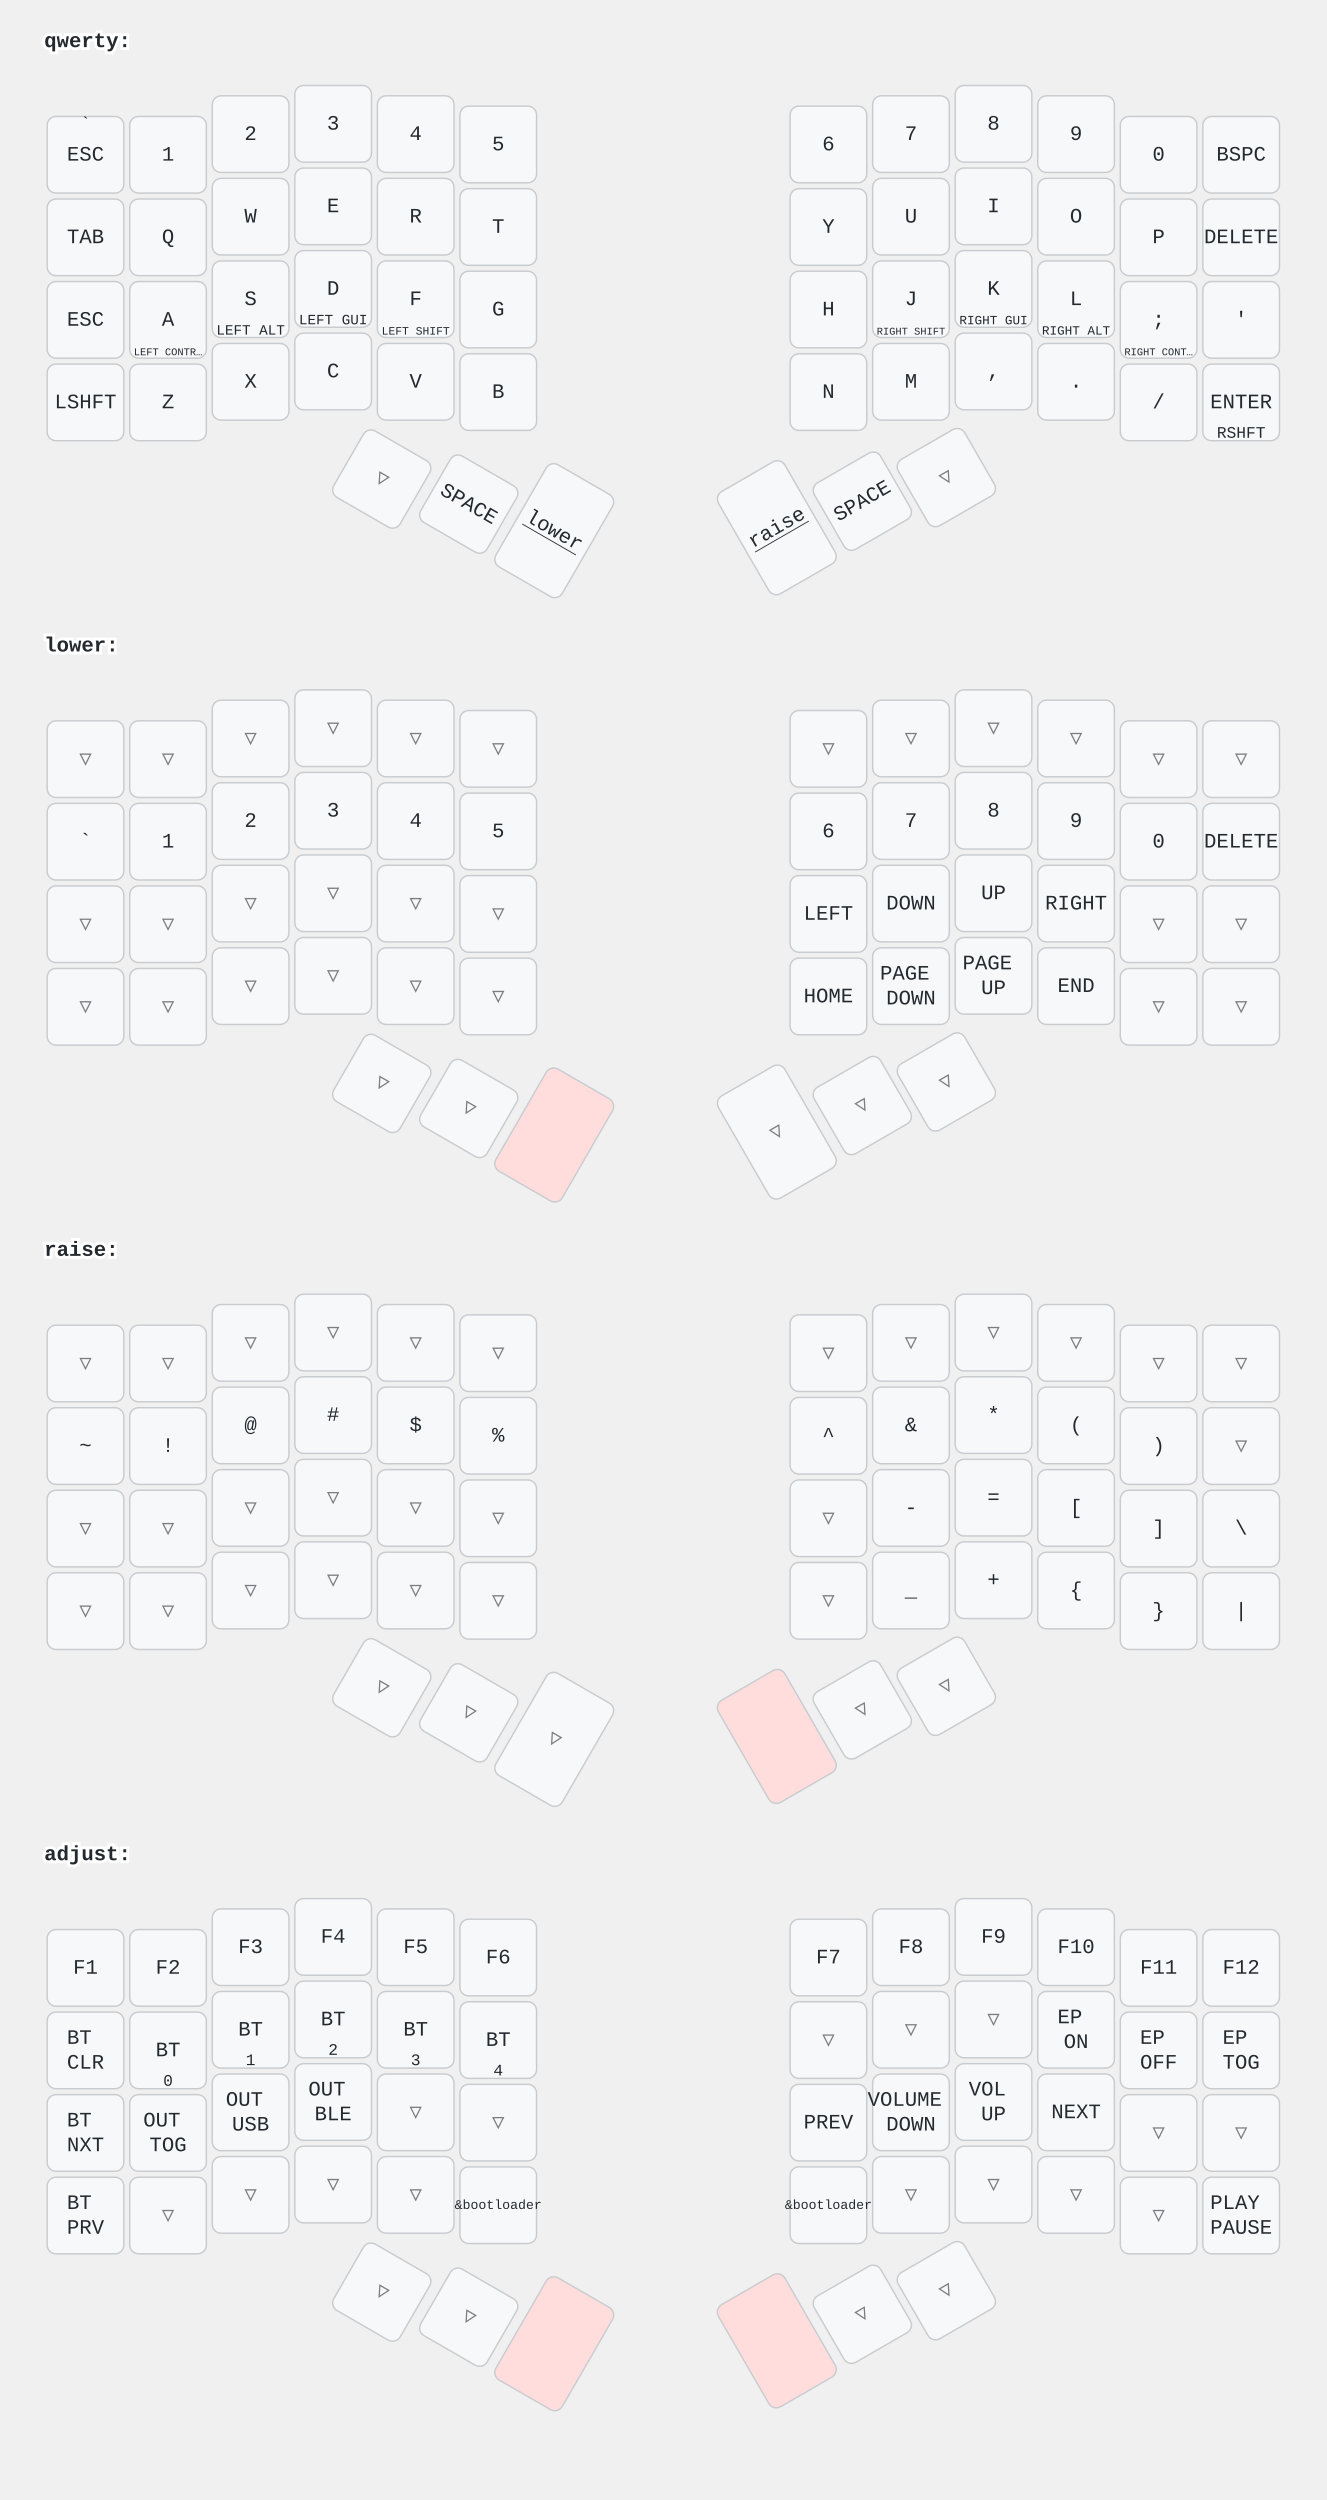
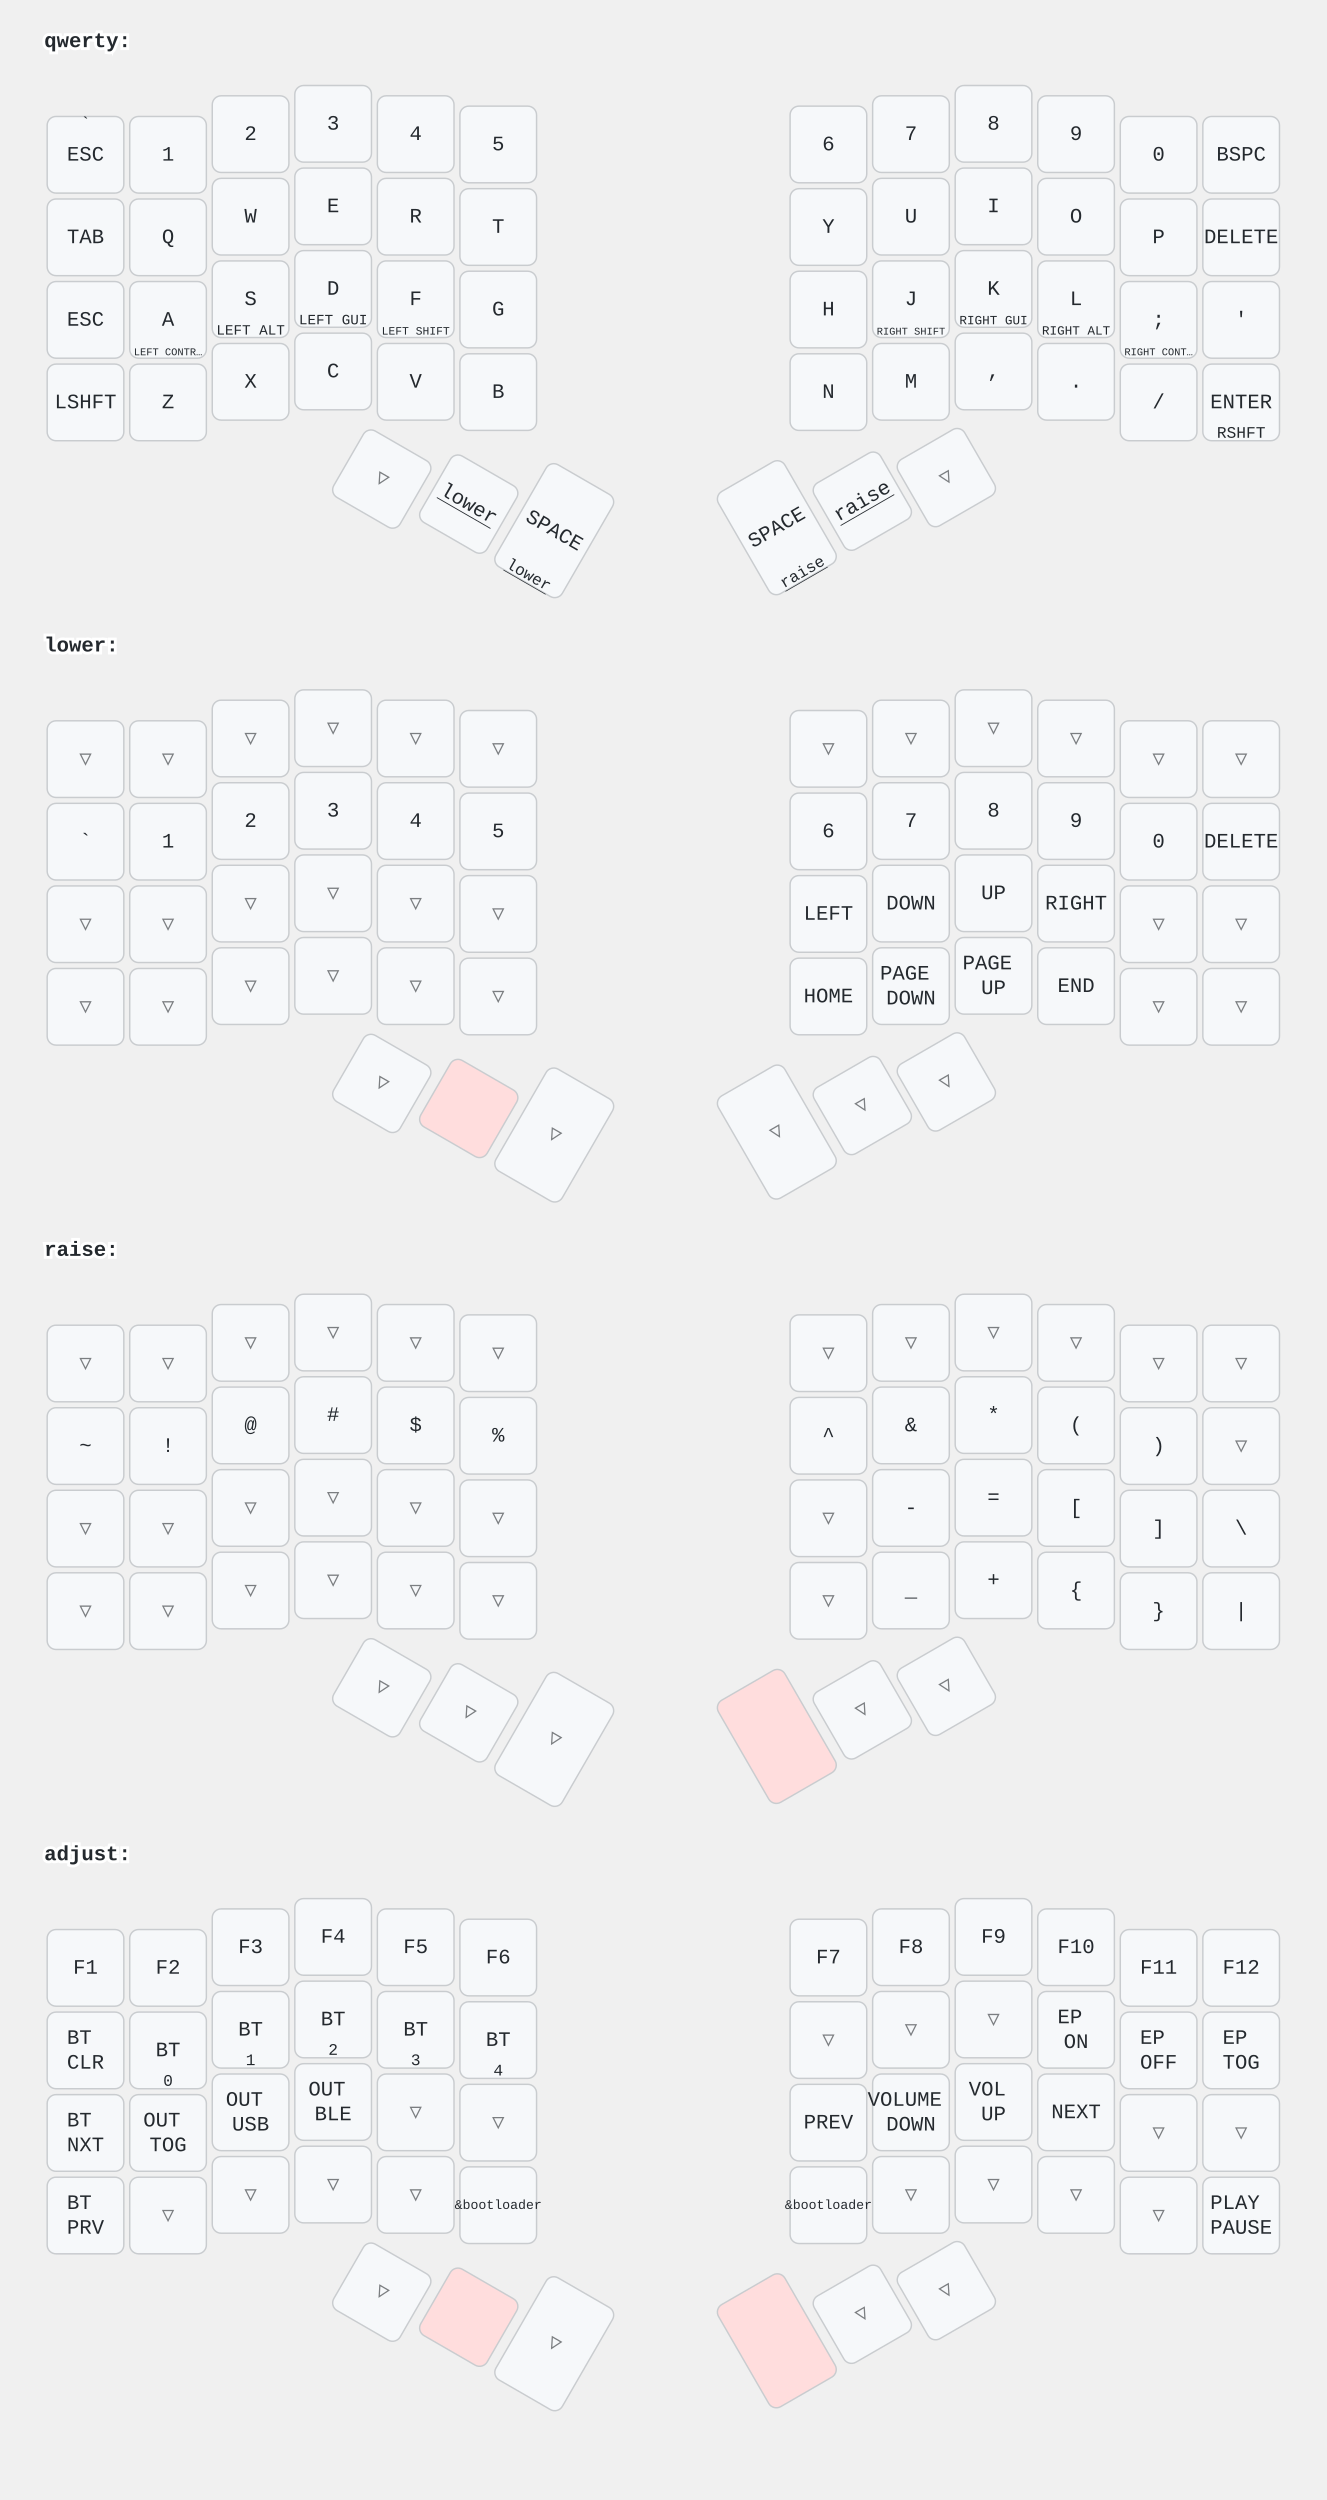
<svg xmlns="http://www.w3.org/2000/svg" width="900" height="1696" viewBox="0 0 900 1696" class="keymap">
  <style>/* inherit to force styles through use tags */
svg path {
    fill: inherit;
}

/* font and background color specifications */
svg.keymap {
    font-family: SFMono-Regular,Consolas,Liberation Mono,Menlo,monospace;
    font-size: 14px;
    font-kerning: normal;
    text-rendering: optimizeLegibility;
    fill: #24292e;
}

/* default key styling */
rect.key {
    fill: #f6f8fa;
}

rect.key, rect.combo {
    stroke: #c9cccf;
    stroke-width: 1;
}

/* default key side styling, only used is draw_key_sides is set */
rect.side {
    filter: brightness(90%);
}

/* color accent for combo boxes */
rect.combo, rect.combo-separate {
    fill: #cdf;
}

/* color accent for held keys */
rect.held, rect.combo.held {
    fill: #fdd;
}

/* color accent for ghost (optional) keys */
rect.ghost, rect.combo.ghost {
    stroke-dasharray: 4, 4;
    stroke-width: 2;
}

text {
    text-anchor: middle;
    dominant-baseline: middle;
}

/* styling for layer labels */
text.label {
    font-weight: bold;
    text-anchor: start;
    stroke: white;
    stroke-width: 4;
    paint-order: stroke;
}

/* styling for optional footer */
text.footer {
    text-anchor: end;
    dominant-baseline: auto;
    stroke: white;
    stroke-width: 4;
    paint-order: stroke;
}

/* styling for combo tap, and key non-tap label text */
text.combo, text.hold, text.shifted, text.left, text.right {
    font-size: 11px;
}

text.hold {
    text-anchor: middle;
    dominant-baseline: auto;
}

text.shifted {
    text-anchor: middle;
    dominant-baseline: hanging;
}

text.left {
    text-anchor: start;
}

text.right {
    text-anchor: end;
}

text.layer-activator {
    text-decoration: underline;
}

/* styling for hold/shifted label text in combo box */
text.combo.hold, text.combo.shifted, text.combo.left, text.combo.right {
    font-size: 8px;
}

/* lighter symbol for transparent keys */
text.trans {
    fill: #7b7e81;
}

/* styling for combo dendrons */
path.combo {
    stroke-width: 1;
    stroke: gray;
    fill: none;
}

/* Start Tabler Icons Cleanup */
/* cannot use height/width with glyphs */
.icon-tabler &gt; path {
    fill: inherit;
    stroke: inherit;
    stroke-width: 2;
}
/* hide tabler's default box */
.icon-tabler &gt; path[stroke="none"][fill="none"] {
    visibility: hidden;
}
/* End Tabler Icons Cleanup */
</style>
  <g transform="translate(30, 0)" class="layer-qwerty">
    <text x="0" y="28" class="label" id="qwerty">qwerty:</text>
    <g transform="translate(0, 56)">
      <g transform="translate(28, 49)" class="key keypos-0">
        <rect rx="6" ry="6" x="-26" y="-26" width="52" height="52" class="key" />
        <text x="0" y="0" class="key tap">ESC</text>
        <text x="0" y="-24" class="key shifted">`</text>
      </g>
      <g transform="translate(84, 49)" class="key keypos-1">
        <rect rx="6" ry="6" x="-26" y="-26" width="52" height="52" class="key" />
        <text x="0" y="0" class="key tap">1</text>
      </g>
      <g transform="translate(140, 35)" class="key keypos-2">
        <rect rx="6" ry="6" x="-26" y="-26" width="52" height="52" class="key" />
        <text x="0" y="0" class="key tap">2</text>
      </g>
      <g transform="translate(196, 28)" class="key keypos-3">
        <rect rx="6" ry="6" x="-26" y="-26" width="52" height="52" class="key" />
        <text x="0" y="0" class="key tap">3</text>
      </g>
      <g transform="translate(252, 35)" class="key keypos-4">
        <rect rx="6" ry="6" x="-26" y="-26" width="52" height="52" class="key" />
        <text x="0" y="0" class="key tap">4</text>
      </g>
      <g transform="translate(308, 42)" class="key keypos-5">
        <rect rx="6" ry="6" x="-26" y="-26" width="52" height="52" class="key" />
        <text x="0" y="0" class="key tap">5</text>
      </g>
      <g transform="translate(532, 42)" class="key keypos-6">
        <rect rx="6" ry="6" x="-26" y="-26" width="52" height="52" class="key" />
        <text x="0" y="0" class="key tap">6</text>
      </g>
      <g transform="translate(588, 35)" class="key keypos-7">
        <rect rx="6" ry="6" x="-26" y="-26" width="52" height="52" class="key" />
        <text x="0" y="0" class="key tap">7</text>
      </g>
      <g transform="translate(644, 28)" class="key keypos-8">
        <rect rx="6" ry="6" x="-26" y="-26" width="52" height="52" class="key" />
        <text x="0" y="0" class="key tap">8</text>
      </g>
      <g transform="translate(700, 35)" class="key keypos-9">
        <rect rx="6" ry="6" x="-26" y="-26" width="52" height="52" class="key" />
        <text x="0" y="0" class="key tap">9</text>
      </g>
      <g transform="translate(756, 49)" class="key keypos-10">
        <rect rx="6" ry="6" x="-26" y="-26" width="52" height="52" class="key" />
        <text x="0" y="0" class="key tap">0</text>
      </g>
      <g transform="translate(812, 49)" class="key keypos-11">
        <rect rx="6" ry="6" x="-26" y="-26" width="52" height="52" class="key" />
        <text x="0" y="0" class="key tap">BSPC</text>
      </g>
      <g transform="translate(28, 105)" class="key keypos-12">
        <rect rx="6" ry="6" x="-26" y="-26" width="52" height="52" class="key" />
        <text x="0" y="0" class="key tap">TAB</text>
      </g>
      <g transform="translate(84, 105)" class="key keypos-13">
        <rect rx="6" ry="6" x="-26" y="-26" width="52" height="52" class="key" />
        <text x="0" y="0" class="key tap">Q</text>
      </g>
      <g transform="translate(140, 91)" class="key keypos-14">
        <rect rx="6" ry="6" x="-26" y="-26" width="52" height="52" class="key" />
        <text x="0" y="0" class="key tap">W</text>
      </g>
      <g transform="translate(196, 84)" class="key keypos-15">
        <rect rx="6" ry="6" x="-26" y="-26" width="52" height="52" class="key" />
        <text x="0" y="0" class="key tap">E</text>
      </g>
      <g transform="translate(252, 91)" class="key keypos-16">
        <rect rx="6" ry="6" x="-26" y="-26" width="52" height="52" class="key" />
        <text x="0" y="0" class="key tap">R</text>
      </g>
      <g transform="translate(308, 98)" class="key keypos-17">
        <rect rx="6" ry="6" x="-26" y="-26" width="52" height="52" class="key" />
        <text x="0" y="0" class="key tap">T</text>
      </g>
      <g transform="translate(532, 98)" class="key keypos-18">
        <rect rx="6" ry="6" x="-26" y="-26" width="52" height="52" class="key" />
        <text x="0" y="0" class="key tap">Y</text>
      </g>
      <g transform="translate(588, 91)" class="key keypos-19">
        <rect rx="6" ry="6" x="-26" y="-26" width="52" height="52" class="key" />
        <text x="0" y="0" class="key tap">U</text>
      </g>
      <g transform="translate(644, 84)" class="key keypos-20">
        <rect rx="6" ry="6" x="-26" y="-26" width="52" height="52" class="key" />
        <text x="0" y="0" class="key tap">I</text>
      </g>
      <g transform="translate(700, 91)" class="key keypos-21">
        <rect rx="6" ry="6" x="-26" y="-26" width="52" height="52" class="key" />
        <text x="0" y="0" class="key tap">O</text>
      </g>
      <g transform="translate(756, 105)" class="key keypos-22">
        <rect rx="6" ry="6" x="-26" y="-26" width="52" height="52" class="key" />
        <text x="0" y="0" class="key tap">P</text>
      </g>
      <g transform="translate(812, 105)" class="key keypos-23">
        <rect rx="6" ry="6" x="-26" y="-26" width="52" height="52" class="key" />
        <text x="0" y="0" class="key tap">DELETE</text>
      </g>
      <g transform="translate(28, 161)" class="key keypos-24">
        <rect rx="6" ry="6" x="-26" y="-26" width="52" height="52" class="key" />
        <text x="0" y="0" class="key tap">ESC</text>
      </g>
      <g transform="translate(84, 161)" class="key keypos-25">
        <rect rx="6" ry="6" x="-26" y="-26" width="52" height="52" class="key" />
        <text x="0" y="0" class="key tap">A</text>
        <text x="0" y="24" class="key hold">
          <tspan style="font-size: 64%">LEFT CONTR…</tspan>
        </text>
      </g>
      <g transform="translate(140, 147)" class="key keypos-26">
        <rect rx="6" ry="6" x="-26" y="-26" width="52" height="52" class="key" />
        <text x="0" y="0" class="key tap">S</text>
        <text x="0" y="24" class="key hold">
          <tspan style="font-size: 88%">LEFT ALT</tspan>
        </text>
      </g>
      <g transform="translate(196, 140)" class="key keypos-27">
        <rect rx="6" ry="6" x="-26" y="-26" width="52" height="52" class="key" />
        <text x="0" y="0" class="key tap">D</text>
        <text x="0" y="24" class="key hold">
          <tspan style="font-size: 88%">LEFT GUI</tspan>
        </text>
      </g>
      <g transform="translate(252, 147)" class="key keypos-28">
        <rect rx="6" ry="6" x="-26" y="-26" width="52" height="52" class="key" />
        <text x="0" y="0" class="key tap">F</text>
        <text x="0" y="24" class="key hold">
          <tspan style="font-size: 70%">LEFT SHIFT</tspan>
        </text>
      </g>
      <g transform="translate(308, 154)" class="key keypos-29">
        <rect rx="6" ry="6" x="-26" y="-26" width="52" height="52" class="key" />
        <text x="0" y="0" class="key tap">G</text>
      </g>
      <g transform="translate(532, 154)" class="key keypos-30">
        <rect rx="6" ry="6" x="-26" y="-26" width="52" height="52" class="key" />
        <text x="0" y="0" class="key tap">H</text>
      </g>
      <g transform="translate(588, 147)" class="key keypos-31">
        <rect rx="6" ry="6" x="-26" y="-26" width="52" height="52" class="key" />
        <text x="0" y="0" class="key tap">J</text>
        <text x="0" y="24" class="key hold">
          <tspan style="font-size: 64%">RIGHT SHIFT</tspan>
        </text>
      </g>
      <g transform="translate(644, 140)" class="key keypos-32">
        <rect rx="6" ry="6" x="-26" y="-26" width="52" height="52" class="key" />
        <text x="0" y="0" class="key tap">K</text>
        <text x="0" y="24" class="key hold">
          <tspan style="font-size: 78%">RIGHT GUI</tspan>
        </text>
      </g>
      <g transform="translate(700, 147)" class="key keypos-33">
        <rect rx="6" ry="6" x="-26" y="-26" width="52" height="52" class="key" />
        <text x="0" y="0" class="key tap">L</text>
        <text x="0" y="24" class="key hold">
          <tspan style="font-size: 78%">RIGHT ALT</tspan>
        </text>
      </g>
      <g transform="translate(756, 161)" class="key keypos-34">
        <rect rx="6" ry="6" x="-26" y="-26" width="52" height="52" class="key" />
        <text x="0" y="0" class="key tap">;</text>
        <text x="0" y="24" class="key hold">
          <tspan style="font-size: 64%">RIGHT CONT…</tspan>
        </text>
      </g>
      <g transform="translate(812, 161)" class="key keypos-35">
        <rect rx="6" ry="6" x="-26" y="-26" width="52" height="52" class="key" />
        <text x="0" y="0" class="key tap">'</text>
      </g>
      <g transform="translate(28, 217)" class="key keypos-36">
        <rect rx="6" ry="6" x="-26" y="-26" width="52" height="52" class="key" />
        <text x="0" y="0" class="key tap">LSHFT</text>
      </g>
      <g transform="translate(84, 217)" class="key keypos-37">
        <rect rx="6" ry="6" x="-26" y="-26" width="52" height="52" class="key" />
        <text x="0" y="0" class="key tap">Z</text>
      </g>
      <g transform="translate(140, 203)" class="key keypos-38">
        <rect rx="6" ry="6" x="-26" y="-26" width="52" height="52" class="key" />
        <text x="0" y="0" class="key tap">X</text>
      </g>
      <g transform="translate(196, 196)" class="key keypos-39">
        <rect rx="6" ry="6" x="-26" y="-26" width="52" height="52" class="key" />
        <text x="0" y="0" class="key tap">C</text>
      </g>
      <g transform="translate(252, 203)" class="key keypos-40">
        <rect rx="6" ry="6" x="-26" y="-26" width="52" height="52" class="key" />
        <text x="0" y="0" class="key tap">V</text>
      </g>
      <g transform="translate(308, 210)" class="key keypos-41">
        <rect rx="6" ry="6" x="-26" y="-26" width="52" height="52" class="key" />
        <text x="0" y="0" class="key tap">B</text>
      </g>
      <g transform="translate(532, 210)" class="key keypos-42">
        <rect rx="6" ry="6" x="-26" y="-26" width="52" height="52" class="key" />
        <text x="0" y="0" class="key tap">N</text>
      </g>
      <g transform="translate(588, 203)" class="key keypos-43">
        <rect rx="6" ry="6" x="-26" y="-26" width="52" height="52" class="key" />
        <text x="0" y="0" class="key tap">M</text>
      </g>
      <g transform="translate(644, 196)" class="key keypos-44">
        <rect rx="6" ry="6" x="-26" y="-26" width="52" height="52" class="key" />
        <text x="0" y="0" class="key tap">,</text>
      </g>
      <g transform="translate(700, 203)" class="key keypos-45">
        <rect rx="6" ry="6" x="-26" y="-26" width="52" height="52" class="key" />
        <text x="0" y="0" class="key tap">.</text>
      </g>
      <g transform="translate(756, 217)" class="key keypos-46">
        <rect rx="6" ry="6" x="-26" y="-26" width="52" height="52" class="key" />
        <text x="0" y="0" class="key tap">/</text>
      </g>
      <g transform="translate(812, 217)" class="key keypos-47">
        <rect rx="6" ry="6" x="-26" y="-26" width="52" height="52" class="key" />
        <text x="0" y="0" class="key tap">ENTER</text>
        <text x="0" y="24" class="key hold">RSHFT</text>
      </g>
      <g transform="translate(229, 269) rotate(30.0)" class="key trans keypos-48">
        <rect rx="6" ry="6" x="-26" y="-26" width="52" height="52" class="key trans" />
        <text x="0" y="0" class="key trans tap">▽</text>
      </g>
      <g transform="translate(288, 286) rotate(30.0)" class="key keypos-49">
        <rect rx="6" ry="6" x="-26" y="-26" width="52" height="52" class="key" />
-         <text x="0" y="0" class="key tap">SPACE</text>
-       </g>
-       <g transform="translate(346, 304) rotate(30.0)" class="key keypos-50">
-         <rect rx="6" ry="6" x="-26" y="-40" width="52" height="80" class="key" />
        <a href="#lower">
          <text x="0" y="0" class="key tap layer-activator">lower</text>
        </a>
      </g>
+       <g transform="translate(346, 304) rotate(30.0)" class="key keypos-50">
+         <rect rx="6" ry="6" x="-26" y="-40" width="52" height="80" class="key" />
+         <text x="0" y="0" class="key tap">SPACE</text>
+         <a href="#lower">
+           <text x="0" y="38" class="key hold layer-activator">lower</text>
+         </a>
+       </g>
      <g transform="translate(497, 302) rotate(-30.0)" class="key keypos-51">
        <rect rx="6" ry="6" x="-26" y="-40" width="52" height="80" class="key" />
+         <text x="0" y="0" class="key tap">SPACE</text>
+         <a href="#raise">
+           <text x="0" y="38" class="key hold layer-activator">raise</text>
+         </a>
+       </g>
+       <g transform="translate(555, 284) rotate(-30.0)" class="key keypos-52">
+         <rect rx="6" ry="6" x="-26" y="-26" width="52" height="52" class="key" />
        <a href="#raise">
          <text x="0" y="0" class="key tap layer-activator">raise</text>
        </a>
-       </g>
-       <g transform="translate(555, 284) rotate(-30.0)" class="key keypos-52">
-         <rect rx="6" ry="6" x="-26" y="-26" width="52" height="52" class="key" />
-         <text x="0" y="0" class="key tap">SPACE</text>
      </g>
      <g transform="translate(612, 268) rotate(-30.0)" class="key trans keypos-53">
        <rect rx="6" ry="6" x="-26" y="-26" width="52" height="52" class="key trans" />
        <text x="0" y="0" class="key trans tap">▽</text>
      </g>
    </g>
  </g>
  <g transform="translate(30, 410)" class="layer-lower">
    <text x="0" y="28" class="label" id="lower">lower:</text>
    <g transform="translate(0, 56)">
      <g transform="translate(28, 49)" class="key trans keypos-0">
        <rect rx="6" ry="6" x="-26" y="-26" width="52" height="52" class="key trans" />
        <text x="0" y="0" class="key trans tap">▽</text>
      </g>
      <g transform="translate(84, 49)" class="key trans keypos-1">
        <rect rx="6" ry="6" x="-26" y="-26" width="52" height="52" class="key trans" />
        <text x="0" y="0" class="key trans tap">▽</text>
      </g>
      <g transform="translate(140, 35)" class="key trans keypos-2">
        <rect rx="6" ry="6" x="-26" y="-26" width="52" height="52" class="key trans" />
        <text x="0" y="0" class="key trans tap">▽</text>
      </g>
      <g transform="translate(196, 28)" class="key trans keypos-3">
        <rect rx="6" ry="6" x="-26" y="-26" width="52" height="52" class="key trans" />
        <text x="0" y="0" class="key trans tap">▽</text>
      </g>
      <g transform="translate(252, 35)" class="key trans keypos-4">
        <rect rx="6" ry="6" x="-26" y="-26" width="52" height="52" class="key trans" />
        <text x="0" y="0" class="key trans tap">▽</text>
      </g>
      <g transform="translate(308, 42)" class="key trans keypos-5">
        <rect rx="6" ry="6" x="-26" y="-26" width="52" height="52" class="key trans" />
        <text x="0" y="0" class="key trans tap">▽</text>
      </g>
      <g transform="translate(532, 42)" class="key trans keypos-6">
        <rect rx="6" ry="6" x="-26" y="-26" width="52" height="52" class="key trans" />
        <text x="0" y="0" class="key trans tap">▽</text>
      </g>
      <g transform="translate(588, 35)" class="key trans keypos-7">
        <rect rx="6" ry="6" x="-26" y="-26" width="52" height="52" class="key trans" />
        <text x="0" y="0" class="key trans tap">▽</text>
      </g>
      <g transform="translate(644, 28)" class="key trans keypos-8">
        <rect rx="6" ry="6" x="-26" y="-26" width="52" height="52" class="key trans" />
        <text x="0" y="0" class="key trans tap">▽</text>
      </g>
      <g transform="translate(700, 35)" class="key trans keypos-9">
        <rect rx="6" ry="6" x="-26" y="-26" width="52" height="52" class="key trans" />
        <text x="0" y="0" class="key trans tap">▽</text>
      </g>
      <g transform="translate(756, 49)" class="key trans keypos-10">
        <rect rx="6" ry="6" x="-26" y="-26" width="52" height="52" class="key trans" />
        <text x="0" y="0" class="key trans tap">▽</text>
      </g>
      <g transform="translate(812, 49)" class="key trans keypos-11">
        <rect rx="6" ry="6" x="-26" y="-26" width="52" height="52" class="key trans" />
        <text x="0" y="0" class="key trans tap">▽</text>
      </g>
      <g transform="translate(28, 105)" class="key keypos-12">
        <rect rx="6" ry="6" x="-26" y="-26" width="52" height="52" class="key" />
        <text x="0" y="0" class="key tap">`</text>
      </g>
      <g transform="translate(84, 105)" class="key keypos-13">
        <rect rx="6" ry="6" x="-26" y="-26" width="52" height="52" class="key" />
        <text x="0" y="0" class="key tap">1</text>
      </g>
      <g transform="translate(140, 91)" class="key keypos-14">
        <rect rx="6" ry="6" x="-26" y="-26" width="52" height="52" class="key" />
        <text x="0" y="0" class="key tap">2</text>
      </g>
      <g transform="translate(196, 84)" class="key keypos-15">
        <rect rx="6" ry="6" x="-26" y="-26" width="52" height="52" class="key" />
        <text x="0" y="0" class="key tap">3</text>
      </g>
      <g transform="translate(252, 91)" class="key keypos-16">
        <rect rx="6" ry="6" x="-26" y="-26" width="52" height="52" class="key" />
        <text x="0" y="0" class="key tap">4</text>
      </g>
      <g transform="translate(308, 98)" class="key keypos-17">
        <rect rx="6" ry="6" x="-26" y="-26" width="52" height="52" class="key" />
        <text x="0" y="0" class="key tap">5</text>
      </g>
      <g transform="translate(532, 98)" class="key keypos-18">
        <rect rx="6" ry="6" x="-26" y="-26" width="52" height="52" class="key" />
        <text x="0" y="0" class="key tap">6</text>
      </g>
      <g transform="translate(588, 91)" class="key keypos-19">
        <rect rx="6" ry="6" x="-26" y="-26" width="52" height="52" class="key" />
        <text x="0" y="0" class="key tap">7</text>
      </g>
      <g transform="translate(644, 84)" class="key keypos-20">
        <rect rx="6" ry="6" x="-26" y="-26" width="52" height="52" class="key" />
        <text x="0" y="0" class="key tap">8</text>
      </g>
      <g transform="translate(700, 91)" class="key keypos-21">
        <rect rx="6" ry="6" x="-26" y="-26" width="52" height="52" class="key" />
        <text x="0" y="0" class="key tap">9</text>
      </g>
      <g transform="translate(756, 105)" class="key keypos-22">
        <rect rx="6" ry="6" x="-26" y="-26" width="52" height="52" class="key" />
        <text x="0" y="0" class="key tap">0</text>
      </g>
      <g transform="translate(812, 105)" class="key keypos-23">
        <rect rx="6" ry="6" x="-26" y="-26" width="52" height="52" class="key" />
        <text x="0" y="0" class="key tap">DELETE</text>
      </g>
      <g transform="translate(28, 161)" class="key trans keypos-24">
        <rect rx="6" ry="6" x="-26" y="-26" width="52" height="52" class="key trans" />
        <text x="0" y="0" class="key trans tap">▽</text>
      </g>
      <g transform="translate(84, 161)" class="key trans keypos-25">
        <rect rx="6" ry="6" x="-26" y="-26" width="52" height="52" class="key trans" />
        <text x="0" y="0" class="key trans tap">▽</text>
      </g>
      <g transform="translate(140, 147)" class="key trans keypos-26">
        <rect rx="6" ry="6" x="-26" y="-26" width="52" height="52" class="key trans" />
        <text x="0" y="0" class="key trans tap">▽</text>
      </g>
      <g transform="translate(196, 140)" class="key trans keypos-27">
        <rect rx="6" ry="6" x="-26" y="-26" width="52" height="52" class="key trans" />
        <text x="0" y="0" class="key trans tap">▽</text>
      </g>
      <g transform="translate(252, 147)" class="key trans keypos-28">
        <rect rx="6" ry="6" x="-26" y="-26" width="52" height="52" class="key trans" />
        <text x="0" y="0" class="key trans tap">▽</text>
      </g>
      <g transform="translate(308, 154)" class="key trans keypos-29">
        <rect rx="6" ry="6" x="-26" y="-26" width="52" height="52" class="key trans" />
        <text x="0" y="0" class="key trans tap">▽</text>
      </g>
      <g transform="translate(532, 154)" class="key keypos-30">
        <rect rx="6" ry="6" x="-26" y="-26" width="52" height="52" class="key" />
        <text x="0" y="0" class="key tap">LEFT</text>
      </g>
      <g transform="translate(588, 147)" class="key keypos-31">
        <rect rx="6" ry="6" x="-26" y="-26" width="52" height="52" class="key" />
        <text x="0" y="0" class="key tap">DOWN</text>
      </g>
      <g transform="translate(644, 140)" class="key keypos-32">
        <rect rx="6" ry="6" x="-26" y="-26" width="52" height="52" class="key" />
        <text x="0" y="0" class="key tap">UP</text>
      </g>
      <g transform="translate(700, 147)" class="key keypos-33">
        <rect rx="6" ry="6" x="-26" y="-26" width="52" height="52" class="key" />
        <text x="0" y="0" class="key tap">RIGHT</text>
      </g>
      <g transform="translate(756, 161)" class="key trans keypos-34">
        <rect rx="6" ry="6" x="-26" y="-26" width="52" height="52" class="key trans" />
        <text x="0" y="0" class="key trans tap">▽</text>
      </g>
      <g transform="translate(812, 161)" class="key trans keypos-35">
        <rect rx="6" ry="6" x="-26" y="-26" width="52" height="52" class="key trans" />
        <text x="0" y="0" class="key trans tap">▽</text>
      </g>
      <g transform="translate(28, 217)" class="key trans keypos-36">
        <rect rx="6" ry="6" x="-26" y="-26" width="52" height="52" class="key trans" />
        <text x="0" y="0" class="key trans tap">▽</text>
      </g>
      <g transform="translate(84, 217)" class="key trans keypos-37">
        <rect rx="6" ry="6" x="-26" y="-26" width="52" height="52" class="key trans" />
        <text x="0" y="0" class="key trans tap">▽</text>
      </g>
      <g transform="translate(140, 203)" class="key trans keypos-38">
        <rect rx="6" ry="6" x="-26" y="-26" width="52" height="52" class="key trans" />
        <text x="0" y="0" class="key trans tap">▽</text>
      </g>
      <g transform="translate(196, 196)" class="key trans keypos-39">
        <rect rx="6" ry="6" x="-26" y="-26" width="52" height="52" class="key trans" />
        <text x="0" y="0" class="key trans tap">▽</text>
      </g>
      <g transform="translate(252, 203)" class="key trans keypos-40">
        <rect rx="6" ry="6" x="-26" y="-26" width="52" height="52" class="key trans" />
        <text x="0" y="0" class="key trans tap">▽</text>
      </g>
      <g transform="translate(308, 210)" class="key trans keypos-41">
        <rect rx="6" ry="6" x="-26" y="-26" width="52" height="52" class="key trans" />
        <text x="0" y="0" class="key trans tap">▽</text>
      </g>
      <g transform="translate(532, 210)" class="key keypos-42">
        <rect rx="6" ry="6" x="-26" y="-26" width="52" height="52" class="key" />
        <text x="0" y="0" class="key tap">HOME</text>
      </g>
      <g transform="translate(588, 203)" class="key keypos-43">
        <rect rx="6" ry="6" x="-26" y="-26" width="52" height="52" class="key" />
        <text x="0" y="0" class="key tap">
          <tspan x="0" dy="-0.6em">PAGE</tspan>
          <tspan x="0" dy="1.2em">DOWN</tspan>
        </text>
      </g>
      <g transform="translate(644, 196)" class="key keypos-44">
        <rect rx="6" ry="6" x="-26" y="-26" width="52" height="52" class="key" />
        <text x="0" y="0" class="key tap">
          <tspan x="0" dy="-0.6em">PAGE</tspan>
          <tspan x="0" dy="1.2em">UP</tspan>
        </text>
      </g>
      <g transform="translate(700, 203)" class="key keypos-45">
        <rect rx="6" ry="6" x="-26" y="-26" width="52" height="52" class="key" />
        <text x="0" y="0" class="key tap">END</text>
      </g>
      <g transform="translate(756, 217)" class="key trans keypos-46">
        <rect rx="6" ry="6" x="-26" y="-26" width="52" height="52" class="key trans" />
        <text x="0" y="0" class="key trans tap">▽</text>
      </g>
      <g transform="translate(812, 217)" class="key trans keypos-47">
        <rect rx="6" ry="6" x="-26" y="-26" width="52" height="52" class="key trans" />
        <text x="0" y="0" class="key trans tap">▽</text>
      </g>
      <g transform="translate(229, 269) rotate(30.0)" class="key trans keypos-48">
        <rect rx="6" ry="6" x="-26" y="-26" width="52" height="52" class="key trans" />
        <text x="0" y="0" class="key trans tap">▽</text>
      </g>
-       <g transform="translate(288, 286) rotate(30.0)" class="key trans keypos-49">
-         <rect rx="6" ry="6" x="-26" y="-26" width="52" height="52" class="key trans" />
-         <text x="0" y="0" class="key trans tap">▽</text>
-       </g>
-       <g transform="translate(346, 304) rotate(30.0)" class="key held keypos-50">
-         <rect rx="6" ry="6" x="-26" y="-40" width="52" height="80" class="key held" />
+       <g transform="translate(288, 286) rotate(30.0)" class="key held keypos-49">
+         <rect rx="6" ry="6" x="-26" y="-26" width="52" height="52" class="key held" />
+       </g>
+       <g transform="translate(346, 304) rotate(30.0)" class="key trans keypos-50">
+         <rect rx="6" ry="6" x="-26" y="-40" width="52" height="80" class="key trans" />
+         <text x="0" y="0" class="key trans tap">▽</text>
      </g>
      <g transform="translate(497, 302) rotate(-30.0)" class="key trans keypos-51">
        <rect rx="6" ry="6" x="-26" y="-40" width="52" height="80" class="key trans" />
        <text x="0" y="0" class="key trans tap">▽</text>
      </g>
      <g transform="translate(555, 284) rotate(-30.0)" class="key trans keypos-52">
        <rect rx="6" ry="6" x="-26" y="-26" width="52" height="52" class="key trans" />
        <text x="0" y="0" class="key trans tap">▽</text>
      </g>
      <g transform="translate(612, 268) rotate(-30.0)" class="key trans keypos-53">
        <rect rx="6" ry="6" x="-26" y="-26" width="52" height="52" class="key trans" />
        <text x="0" y="0" class="key trans tap">▽</text>
      </g>
    </g>
  </g>
  <g transform="translate(30, 820)" class="layer-raise">
    <text x="0" y="28" class="label" id="raise">raise:</text>
    <g transform="translate(0, 56)">
      <g transform="translate(28, 49)" class="key trans keypos-0">
        <rect rx="6" ry="6" x="-26" y="-26" width="52" height="52" class="key trans" />
        <text x="0" y="0" class="key trans tap">▽</text>
      </g>
      <g transform="translate(84, 49)" class="key trans keypos-1">
        <rect rx="6" ry="6" x="-26" y="-26" width="52" height="52" class="key trans" />
        <text x="0" y="0" class="key trans tap">▽</text>
      </g>
      <g transform="translate(140, 35)" class="key trans keypos-2">
        <rect rx="6" ry="6" x="-26" y="-26" width="52" height="52" class="key trans" />
        <text x="0" y="0" class="key trans tap">▽</text>
      </g>
      <g transform="translate(196, 28)" class="key trans keypos-3">
        <rect rx="6" ry="6" x="-26" y="-26" width="52" height="52" class="key trans" />
        <text x="0" y="0" class="key trans tap">▽</text>
      </g>
      <g transform="translate(252, 35)" class="key trans keypos-4">
        <rect rx="6" ry="6" x="-26" y="-26" width="52" height="52" class="key trans" />
        <text x="0" y="0" class="key trans tap">▽</text>
      </g>
      <g transform="translate(308, 42)" class="key trans keypos-5">
        <rect rx="6" ry="6" x="-26" y="-26" width="52" height="52" class="key trans" />
        <text x="0" y="0" class="key trans tap">▽</text>
      </g>
      <g transform="translate(532, 42)" class="key trans keypos-6">
        <rect rx="6" ry="6" x="-26" y="-26" width="52" height="52" class="key trans" />
        <text x="0" y="0" class="key trans tap">▽</text>
      </g>
      <g transform="translate(588, 35)" class="key trans keypos-7">
        <rect rx="6" ry="6" x="-26" y="-26" width="52" height="52" class="key trans" />
        <text x="0" y="0" class="key trans tap">▽</text>
      </g>
      <g transform="translate(644, 28)" class="key trans keypos-8">
        <rect rx="6" ry="6" x="-26" y="-26" width="52" height="52" class="key trans" />
        <text x="0" y="0" class="key trans tap">▽</text>
      </g>
      <g transform="translate(700, 35)" class="key trans keypos-9">
        <rect rx="6" ry="6" x="-26" y="-26" width="52" height="52" class="key trans" />
        <text x="0" y="0" class="key trans tap">▽</text>
      </g>
      <g transform="translate(756, 49)" class="key trans keypos-10">
        <rect rx="6" ry="6" x="-26" y="-26" width="52" height="52" class="key trans" />
        <text x="0" y="0" class="key trans tap">▽</text>
      </g>
      <g transform="translate(812, 49)" class="key trans keypos-11">
        <rect rx="6" ry="6" x="-26" y="-26" width="52" height="52" class="key trans" />
        <text x="0" y="0" class="key trans tap">▽</text>
      </g>
      <g transform="translate(28, 105)" class="key keypos-12">
        <rect rx="6" ry="6" x="-26" y="-26" width="52" height="52" class="key" />
        <text x="0" y="0" class="key tap">~</text>
      </g>
      <g transform="translate(84, 105)" class="key keypos-13">
        <rect rx="6" ry="6" x="-26" y="-26" width="52" height="52" class="key" />
        <text x="0" y="0" class="key tap">!</text>
      </g>
      <g transform="translate(140, 91)" class="key keypos-14">
        <rect rx="6" ry="6" x="-26" y="-26" width="52" height="52" class="key" />
        <text x="0" y="0" class="key tap">@</text>
      </g>
      <g transform="translate(196, 84)" class="key keypos-15">
        <rect rx="6" ry="6" x="-26" y="-26" width="52" height="52" class="key" />
        <text x="0" y="0" class="key tap">#</text>
      </g>
      <g transform="translate(252, 91)" class="key keypos-16">
        <rect rx="6" ry="6" x="-26" y="-26" width="52" height="52" class="key" />
        <text x="0" y="0" class="key tap">$</text>
      </g>
      <g transform="translate(308, 98)" class="key keypos-17">
        <rect rx="6" ry="6" x="-26" y="-26" width="52" height="52" class="key" />
        <text x="0" y="0" class="key tap">%</text>
      </g>
      <g transform="translate(532, 98)" class="key keypos-18">
        <rect rx="6" ry="6" x="-26" y="-26" width="52" height="52" class="key" />
        <text x="0" y="0" class="key tap">^</text>
      </g>
      <g transform="translate(588, 91)" class="key keypos-19">
        <rect rx="6" ry="6" x="-26" y="-26" width="52" height="52" class="key" />
        <text x="0" y="0" class="key tap">&amp;</text>
      </g>
      <g transform="translate(644, 84)" class="key keypos-20">
        <rect rx="6" ry="6" x="-26" y="-26" width="52" height="52" class="key" />
        <text x="0" y="0" class="key tap">*</text>
      </g>
      <g transform="translate(700, 91)" class="key keypos-21">
        <rect rx="6" ry="6" x="-26" y="-26" width="52" height="52" class="key" />
        <text x="0" y="0" class="key tap">(</text>
      </g>
      <g transform="translate(756, 105)" class="key keypos-22">
        <rect rx="6" ry="6" x="-26" y="-26" width="52" height="52" class="key" />
        <text x="0" y="0" class="key tap">)</text>
      </g>
      <g transform="translate(812, 105)" class="key trans keypos-23">
        <rect rx="6" ry="6" x="-26" y="-26" width="52" height="52" class="key trans" />
        <text x="0" y="0" class="key trans tap">▽</text>
      </g>
      <g transform="translate(28, 161)" class="key trans keypos-24">
        <rect rx="6" ry="6" x="-26" y="-26" width="52" height="52" class="key trans" />
        <text x="0" y="0" class="key trans tap">▽</text>
      </g>
      <g transform="translate(84, 161)" class="key trans keypos-25">
        <rect rx="6" ry="6" x="-26" y="-26" width="52" height="52" class="key trans" />
        <text x="0" y="0" class="key trans tap">▽</text>
      </g>
      <g transform="translate(140, 147)" class="key trans keypos-26">
        <rect rx="6" ry="6" x="-26" y="-26" width="52" height="52" class="key trans" />
        <text x="0" y="0" class="key trans tap">▽</text>
      </g>
      <g transform="translate(196, 140)" class="key trans keypos-27">
        <rect rx="6" ry="6" x="-26" y="-26" width="52" height="52" class="key trans" />
        <text x="0" y="0" class="key trans tap">▽</text>
      </g>
      <g transform="translate(252, 147)" class="key trans keypos-28">
        <rect rx="6" ry="6" x="-26" y="-26" width="52" height="52" class="key trans" />
        <text x="0" y="0" class="key trans tap">▽</text>
      </g>
      <g transform="translate(308, 154)" class="key trans keypos-29">
        <rect rx="6" ry="6" x="-26" y="-26" width="52" height="52" class="key trans" />
        <text x="0" y="0" class="key trans tap">▽</text>
      </g>
      <g transform="translate(532, 154)" class="key trans keypos-30">
        <rect rx="6" ry="6" x="-26" y="-26" width="52" height="52" class="key trans" />
        <text x="0" y="0" class="key trans tap">▽</text>
      </g>
      <g transform="translate(588, 147)" class="key keypos-31">
        <rect rx="6" ry="6" x="-26" y="-26" width="52" height="52" class="key" />
        <text x="0" y="0" class="key tap">-</text>
      </g>
      <g transform="translate(644, 140)" class="key keypos-32">
        <rect rx="6" ry="6" x="-26" y="-26" width="52" height="52" class="key" />
        <text x="0" y="0" class="key tap">=</text>
      </g>
      <g transform="translate(700, 147)" class="key keypos-33">
        <rect rx="6" ry="6" x="-26" y="-26" width="52" height="52" class="key" />
        <text x="0" y="0" class="key tap">[</text>
      </g>
      <g transform="translate(756, 161)" class="key keypos-34">
        <rect rx="6" ry="6" x="-26" y="-26" width="52" height="52" class="key" />
        <text x="0" y="0" class="key tap">]</text>
      </g>
      <g transform="translate(812, 161)" class="key keypos-35">
        <rect rx="6" ry="6" x="-26" y="-26" width="52" height="52" class="key" />
        <text x="0" y="0" class="key tap">\</text>
      </g>
      <g transform="translate(28, 217)" class="key trans keypos-36">
        <rect rx="6" ry="6" x="-26" y="-26" width="52" height="52" class="key trans" />
        <text x="0" y="0" class="key trans tap">▽</text>
      </g>
      <g transform="translate(84, 217)" class="key trans keypos-37">
        <rect rx="6" ry="6" x="-26" y="-26" width="52" height="52" class="key trans" />
        <text x="0" y="0" class="key trans tap">▽</text>
      </g>
      <g transform="translate(140, 203)" class="key trans keypos-38">
        <rect rx="6" ry="6" x="-26" y="-26" width="52" height="52" class="key trans" />
        <text x="0" y="0" class="key trans tap">▽</text>
      </g>
      <g transform="translate(196, 196)" class="key trans keypos-39">
        <rect rx="6" ry="6" x="-26" y="-26" width="52" height="52" class="key trans" />
        <text x="0" y="0" class="key trans tap">▽</text>
      </g>
      <g transform="translate(252, 203)" class="key trans keypos-40">
        <rect rx="6" ry="6" x="-26" y="-26" width="52" height="52" class="key trans" />
        <text x="0" y="0" class="key trans tap">▽</text>
      </g>
      <g transform="translate(308, 210)" class="key trans keypos-41">
        <rect rx="6" ry="6" x="-26" y="-26" width="52" height="52" class="key trans" />
        <text x="0" y="0" class="key trans tap">▽</text>
      </g>
      <g transform="translate(532, 210)" class="key trans keypos-42">
        <rect rx="6" ry="6" x="-26" y="-26" width="52" height="52" class="key trans" />
        <text x="0" y="0" class="key trans tap">▽</text>
      </g>
      <g transform="translate(588, 203)" class="key keypos-43">
        <rect rx="6" ry="6" x="-26" y="-26" width="52" height="52" class="key" />
        <text x="0" y="0" class="key tap">_</text>
      </g>
      <g transform="translate(644, 196)" class="key keypos-44">
        <rect rx="6" ry="6" x="-26" y="-26" width="52" height="52" class="key" />
        <text x="0" y="0" class="key tap">+</text>
      </g>
      <g transform="translate(700, 203)" class="key keypos-45">
        <rect rx="6" ry="6" x="-26" y="-26" width="52" height="52" class="key" />
        <text x="0" y="0" class="key tap">{</text>
      </g>
      <g transform="translate(756, 217)" class="key keypos-46">
        <rect rx="6" ry="6" x="-26" y="-26" width="52" height="52" class="key" />
        <text x="0" y="0" class="key tap">}</text>
      </g>
      <g transform="translate(812, 217)" class="key keypos-47">
        <rect rx="6" ry="6" x="-26" y="-26" width="52" height="52" class="key" />
        <text x="0" y="0" class="key tap">|</text>
      </g>
      <g transform="translate(229, 269) rotate(30.0)" class="key trans keypos-48">
        <rect rx="6" ry="6" x="-26" y="-26" width="52" height="52" class="key trans" />
        <text x="0" y="0" class="key trans tap">▽</text>
      </g>
      <g transform="translate(288, 286) rotate(30.0)" class="key trans keypos-49">
        <rect rx="6" ry="6" x="-26" y="-26" width="52" height="52" class="key trans" />
        <text x="0" y="0" class="key trans tap">▽</text>
      </g>
      <g transform="translate(346, 304) rotate(30.0)" class="key trans keypos-50">
        <rect rx="6" ry="6" x="-26" y="-40" width="52" height="80" class="key trans" />
        <text x="0" y="0" class="key trans tap">▽</text>
      </g>
      <g transform="translate(497, 302) rotate(-30.0)" class="key held keypos-51">
        <rect rx="6" ry="6" x="-26" y="-40" width="52" height="80" class="key held" />
      </g>
      <g transform="translate(555, 284) rotate(-30.0)" class="key trans keypos-52">
        <rect rx="6" ry="6" x="-26" y="-26" width="52" height="52" class="key trans" />
        <text x="0" y="0" class="key trans tap">▽</text>
      </g>
      <g transform="translate(612, 268) rotate(-30.0)" class="key trans keypos-53">
        <rect rx="6" ry="6" x="-26" y="-26" width="52" height="52" class="key trans" />
        <text x="0" y="0" class="key trans tap">▽</text>
      </g>
    </g>
  </g>
  <g transform="translate(30, 1230)" class="layer-adjust">
    <text x="0" y="28" class="label" id="adjust">adjust:</text>
    <g transform="translate(0, 56)">
      <g transform="translate(28, 49)" class="key keypos-0">
        <rect rx="6" ry="6" x="-26" y="-26" width="52" height="52" class="key" />
        <text x="0" y="0" class="key tap">F1</text>
      </g>
      <g transform="translate(84, 49)" class="key keypos-1">
        <rect rx="6" ry="6" x="-26" y="-26" width="52" height="52" class="key" />
        <text x="0" y="0" class="key tap">F2</text>
      </g>
      <g transform="translate(140, 35)" class="key keypos-2">
        <rect rx="6" ry="6" x="-26" y="-26" width="52" height="52" class="key" />
        <text x="0" y="0" class="key tap">F3</text>
      </g>
      <g transform="translate(196, 28)" class="key keypos-3">
        <rect rx="6" ry="6" x="-26" y="-26" width="52" height="52" class="key" />
        <text x="0" y="0" class="key tap">F4</text>
      </g>
      <g transform="translate(252, 35)" class="key keypos-4">
        <rect rx="6" ry="6" x="-26" y="-26" width="52" height="52" class="key" />
        <text x="0" y="0" class="key tap">F5</text>
      </g>
      <g transform="translate(308, 42)" class="key keypos-5">
        <rect rx="6" ry="6" x="-26" y="-26" width="52" height="52" class="key" />
        <text x="0" y="0" class="key tap">F6</text>
      </g>
      <g transform="translate(532, 42)" class="key keypos-6">
        <rect rx="6" ry="6" x="-26" y="-26" width="52" height="52" class="key" />
        <text x="0" y="0" class="key tap">F7</text>
      </g>
      <g transform="translate(588, 35)" class="key keypos-7">
        <rect rx="6" ry="6" x="-26" y="-26" width="52" height="52" class="key" />
        <text x="0" y="0" class="key tap">F8</text>
      </g>
      <g transform="translate(644, 28)" class="key keypos-8">
        <rect rx="6" ry="6" x="-26" y="-26" width="52" height="52" class="key" />
        <text x="0" y="0" class="key tap">F9</text>
      </g>
      <g transform="translate(700, 35)" class="key keypos-9">
        <rect rx="6" ry="6" x="-26" y="-26" width="52" height="52" class="key" />
        <text x="0" y="0" class="key tap">F10</text>
      </g>
      <g transform="translate(756, 49)" class="key keypos-10">
        <rect rx="6" ry="6" x="-26" y="-26" width="52" height="52" class="key" />
        <text x="0" y="0" class="key tap">F11</text>
      </g>
      <g transform="translate(812, 49)" class="key keypos-11">
        <rect rx="6" ry="6" x="-26" y="-26" width="52" height="52" class="key" />
        <text x="0" y="0" class="key tap">F12</text>
      </g>
      <g transform="translate(28, 105)" class="key keypos-12">
        <rect rx="6" ry="6" x="-26" y="-26" width="52" height="52" class="key" />
        <text x="0" y="0" class="key tap">
          <tspan x="0" dy="-0.6em">BT</tspan>
          <tspan x="0" dy="1.2em">CLR</tspan>
        </text>
      </g>
      <g transform="translate(84, 105)" class="key keypos-13">
        <rect rx="6" ry="6" x="-26" y="-26" width="52" height="52" class="key" />
        <text x="0" y="0" class="key tap">BT</text>
        <text x="0" y="24" class="key hold">0</text>
      </g>
      <g transform="translate(140, 91)" class="key keypos-14">
        <rect rx="6" ry="6" x="-26" y="-26" width="52" height="52" class="key" />
        <text x="0" y="0" class="key tap">BT</text>
        <text x="0" y="24" class="key hold">1</text>
      </g>
      <g transform="translate(196, 84)" class="key keypos-15">
        <rect rx="6" ry="6" x="-26" y="-26" width="52" height="52" class="key" />
        <text x="0" y="0" class="key tap">BT</text>
        <text x="0" y="24" class="key hold">2</text>
      </g>
      <g transform="translate(252, 91)" class="key keypos-16">
        <rect rx="6" ry="6" x="-26" y="-26" width="52" height="52" class="key" />
        <text x="0" y="0" class="key tap">BT</text>
        <text x="0" y="24" class="key hold">3</text>
      </g>
      <g transform="translate(308, 98)" class="key keypos-17">
        <rect rx="6" ry="6" x="-26" y="-26" width="52" height="52" class="key" />
        <text x="0" y="0" class="key tap">BT</text>
        <text x="0" y="24" class="key hold">4</text>
      </g>
      <g transform="translate(532, 98)" class="key trans keypos-18">
        <rect rx="6" ry="6" x="-26" y="-26" width="52" height="52" class="key trans" />
        <text x="0" y="0" class="key trans tap">▽</text>
      </g>
      <g transform="translate(588, 91)" class="key trans keypos-19">
        <rect rx="6" ry="6" x="-26" y="-26" width="52" height="52" class="key trans" />
        <text x="0" y="0" class="key trans tap">▽</text>
      </g>
      <g transform="translate(644, 84)" class="key trans keypos-20">
        <rect rx="6" ry="6" x="-26" y="-26" width="52" height="52" class="key trans" />
        <text x="0" y="0" class="key trans tap">▽</text>
      </g>
      <g transform="translate(700, 91)" class="key keypos-21">
        <rect rx="6" ry="6" x="-26" y="-26" width="52" height="52" class="key" />
        <text x="0" y="0" class="key tap">
          <tspan x="0" dy="-0.6em">EP</tspan>
          <tspan x="0" dy="1.2em">ON</tspan>
        </text>
      </g>
      <g transform="translate(756, 105)" class="key keypos-22">
        <rect rx="6" ry="6" x="-26" y="-26" width="52" height="52" class="key" />
        <text x="0" y="0" class="key tap">
          <tspan x="0" dy="-0.6em">EP</tspan>
          <tspan x="0" dy="1.2em">OFF</tspan>
        </text>
      </g>
      <g transform="translate(812, 105)" class="key keypos-23">
        <rect rx="6" ry="6" x="-26" y="-26" width="52" height="52" class="key" />
        <text x="0" y="0" class="key tap">
          <tspan x="0" dy="-0.6em">EP</tspan>
          <tspan x="0" dy="1.2em">TOG</tspan>
        </text>
      </g>
      <g transform="translate(28, 161)" class="key keypos-24">
        <rect rx="6" ry="6" x="-26" y="-26" width="52" height="52" class="key" />
        <text x="0" y="0" class="key tap">
          <tspan x="0" dy="-0.6em">BT</tspan>
          <tspan x="0" dy="1.2em">NXT</tspan>
        </text>
      </g>
      <g transform="translate(84, 161)" class="key keypos-25">
        <rect rx="6" ry="6" x="-26" y="-26" width="52" height="52" class="key" />
        <text x="0" y="0" class="key tap">
          <tspan x="0" dy="-0.6em">OUT</tspan>
          <tspan x="0" dy="1.2em">TOG</tspan>
        </text>
      </g>
      <g transform="translate(140, 147)" class="key keypos-26">
        <rect rx="6" ry="6" x="-26" y="-26" width="52" height="52" class="key" />
        <text x="0" y="0" class="key tap">
          <tspan x="0" dy="-0.6em">OUT</tspan>
          <tspan x="0" dy="1.2em">USB</tspan>
        </text>
      </g>
      <g transform="translate(196, 140)" class="key keypos-27">
        <rect rx="6" ry="6" x="-26" y="-26" width="52" height="52" class="key" />
        <text x="0" y="0" class="key tap">
          <tspan x="0" dy="-0.6em">OUT</tspan>
          <tspan x="0" dy="1.2em">BLE</tspan>
        </text>
      </g>
      <g transform="translate(252, 147)" class="key trans keypos-28">
        <rect rx="6" ry="6" x="-26" y="-26" width="52" height="52" class="key trans" />
        <text x="0" y="0" class="key trans tap">▽</text>
      </g>
      <g transform="translate(308, 154)" class="key trans keypos-29">
        <rect rx="6" ry="6" x="-26" y="-26" width="52" height="52" class="key trans" />
        <text x="0" y="0" class="key trans tap">▽</text>
      </g>
      <g transform="translate(532, 154)" class="key keypos-30">
        <rect rx="6" ry="6" x="-26" y="-26" width="52" height="52" class="key" />
        <text x="0" y="0" class="key tap">PREV</text>
      </g>
      <g transform="translate(588, 147)" class="key keypos-31">
        <rect rx="6" ry="6" x="-26" y="-26" width="52" height="52" class="key" />
        <text x="0" y="0" class="key tap">
          <tspan x="0" dy="-0.6em">VOLUME</tspan>
          <tspan x="0" dy="1.2em">DOWN</tspan>
        </text>
      </g>
      <g transform="translate(644, 140)" class="key keypos-32">
        <rect rx="6" ry="6" x="-26" y="-26" width="52" height="52" class="key" />
        <text x="0" y="0" class="key tap">
          <tspan x="0" dy="-0.6em">VOL</tspan>
          <tspan x="0" dy="1.2em">UP</tspan>
        </text>
      </g>
      <g transform="translate(700, 147)" class="key keypos-33">
        <rect rx="6" ry="6" x="-26" y="-26" width="52" height="52" class="key" />
        <text x="0" y="0" class="key tap">NEXT</text>
      </g>
      <g transform="translate(756, 161)" class="key trans keypos-34">
        <rect rx="6" ry="6" x="-26" y="-26" width="52" height="52" class="key trans" />
        <text x="0" y="0" class="key trans tap">▽</text>
      </g>
      <g transform="translate(812, 161)" class="key trans keypos-35">
        <rect rx="6" ry="6" x="-26" y="-26" width="52" height="52" class="key trans" />
        <text x="0" y="0" class="key trans tap">▽</text>
      </g>
      <g transform="translate(28, 217)" class="key keypos-36">
        <rect rx="6" ry="6" x="-26" y="-26" width="52" height="52" class="key" />
        <text x="0" y="0" class="key tap">
          <tspan x="0" dy="-0.6em">BT</tspan>
          <tspan x="0" dy="1.2em">PRV</tspan>
        </text>
      </g>
      <g transform="translate(84, 217)" class="key trans keypos-37">
        <rect rx="6" ry="6" x="-26" y="-26" width="52" height="52" class="key trans" />
        <text x="0" y="0" class="key trans tap">▽</text>
      </g>
      <g transform="translate(140, 203)" class="key trans keypos-38">
        <rect rx="6" ry="6" x="-26" y="-26" width="52" height="52" class="key trans" />
        <text x="0" y="0" class="key trans tap">▽</text>
      </g>
      <g transform="translate(196, 196)" class="key trans keypos-39">
        <rect rx="6" ry="6" x="-26" y="-26" width="52" height="52" class="key trans" />
        <text x="0" y="0" class="key trans tap">▽</text>
      </g>
      <g transform="translate(252, 203)" class="key trans keypos-40">
        <rect rx="6" ry="6" x="-26" y="-26" width="52" height="52" class="key trans" />
        <text x="0" y="0" class="key trans tap">▽</text>
      </g>
      <g transform="translate(308, 210)" class="key keypos-41">
        <rect rx="6" ry="6" x="-26" y="-26" width="52" height="52" class="key" />
        <text x="0" y="0" class="key tap">
          <tspan style="font-size: 64%">&amp;bootloader</tspan>
        </text>
      </g>
      <g transform="translate(532, 210)" class="key keypos-42">
        <rect rx="6" ry="6" x="-26" y="-26" width="52" height="52" class="key" />
        <text x="0" y="0" class="key tap">
          <tspan style="font-size: 64%">&amp;bootloader</tspan>
        </text>
      </g>
      <g transform="translate(588, 203)" class="key trans keypos-43">
        <rect rx="6" ry="6" x="-26" y="-26" width="52" height="52" class="key trans" />
        <text x="0" y="0" class="key trans tap">▽</text>
      </g>
      <g transform="translate(644, 196)" class="key trans keypos-44">
        <rect rx="6" ry="6" x="-26" y="-26" width="52" height="52" class="key trans" />
        <text x="0" y="0" class="key trans tap">▽</text>
      </g>
      <g transform="translate(700, 203)" class="key trans keypos-45">
        <rect rx="6" ry="6" x="-26" y="-26" width="52" height="52" class="key trans" />
        <text x="0" y="0" class="key trans tap">▽</text>
      </g>
      <g transform="translate(756, 217)" class="key trans keypos-46">
        <rect rx="6" ry="6" x="-26" y="-26" width="52" height="52" class="key trans" />
        <text x="0" y="0" class="key trans tap">▽</text>
      </g>
      <g transform="translate(812, 217)" class="key keypos-47">
        <rect rx="6" ry="6" x="-26" y="-26" width="52" height="52" class="key" />
        <text x="0" y="0" class="key tap">
          <tspan x="0" dy="-0.6em">PLAY</tspan>
          <tspan x="0" dy="1.2em">PAUSE</tspan>
        </text>
      </g>
      <g transform="translate(229, 269) rotate(30.0)" class="key trans keypos-48">
        <rect rx="6" ry="6" x="-26" y="-26" width="52" height="52" class="key trans" />
        <text x="0" y="0" class="key trans tap">▽</text>
      </g>
-       <g transform="translate(288, 286) rotate(30.0)" class="key trans keypos-49">
-         <rect rx="6" ry="6" x="-26" y="-26" width="52" height="52" class="key trans" />
-         <text x="0" y="0" class="key trans tap">▽</text>
-       </g>
-       <g transform="translate(346, 304) rotate(30.0)" class="key held keypos-50">
-         <rect rx="6" ry="6" x="-26" y="-40" width="52" height="80" class="key held" />
+       <g transform="translate(288, 286) rotate(30.0)" class="key held keypos-49">
+         <rect rx="6" ry="6" x="-26" y="-26" width="52" height="52" class="key held" />
+       </g>
+       <g transform="translate(346, 304) rotate(30.0)" class="key trans keypos-50">
+         <rect rx="6" ry="6" x="-26" y="-40" width="52" height="80" class="key trans" />
+         <text x="0" y="0" class="key trans tap">▽</text>
      </g>
      <g transform="translate(497, 302) rotate(-30.0)" class="key held keypos-51">
        <rect rx="6" ry="6" x="-26" y="-40" width="52" height="80" class="key held" />
      </g>
      <g transform="translate(555, 284) rotate(-30.0)" class="key trans keypos-52">
        <rect rx="6" ry="6" x="-26" y="-26" width="52" height="52" class="key trans" />
        <text x="0" y="0" class="key trans tap">▽</text>
      </g>
      <g transform="translate(612, 268) rotate(-30.0)" class="key trans keypos-53">
        <rect rx="6" ry="6" x="-26" y="-26" width="52" height="52" class="key trans" />
        <text x="0" y="0" class="key trans tap">▽</text>
      </g>
    </g>
  </g>
</svg>
